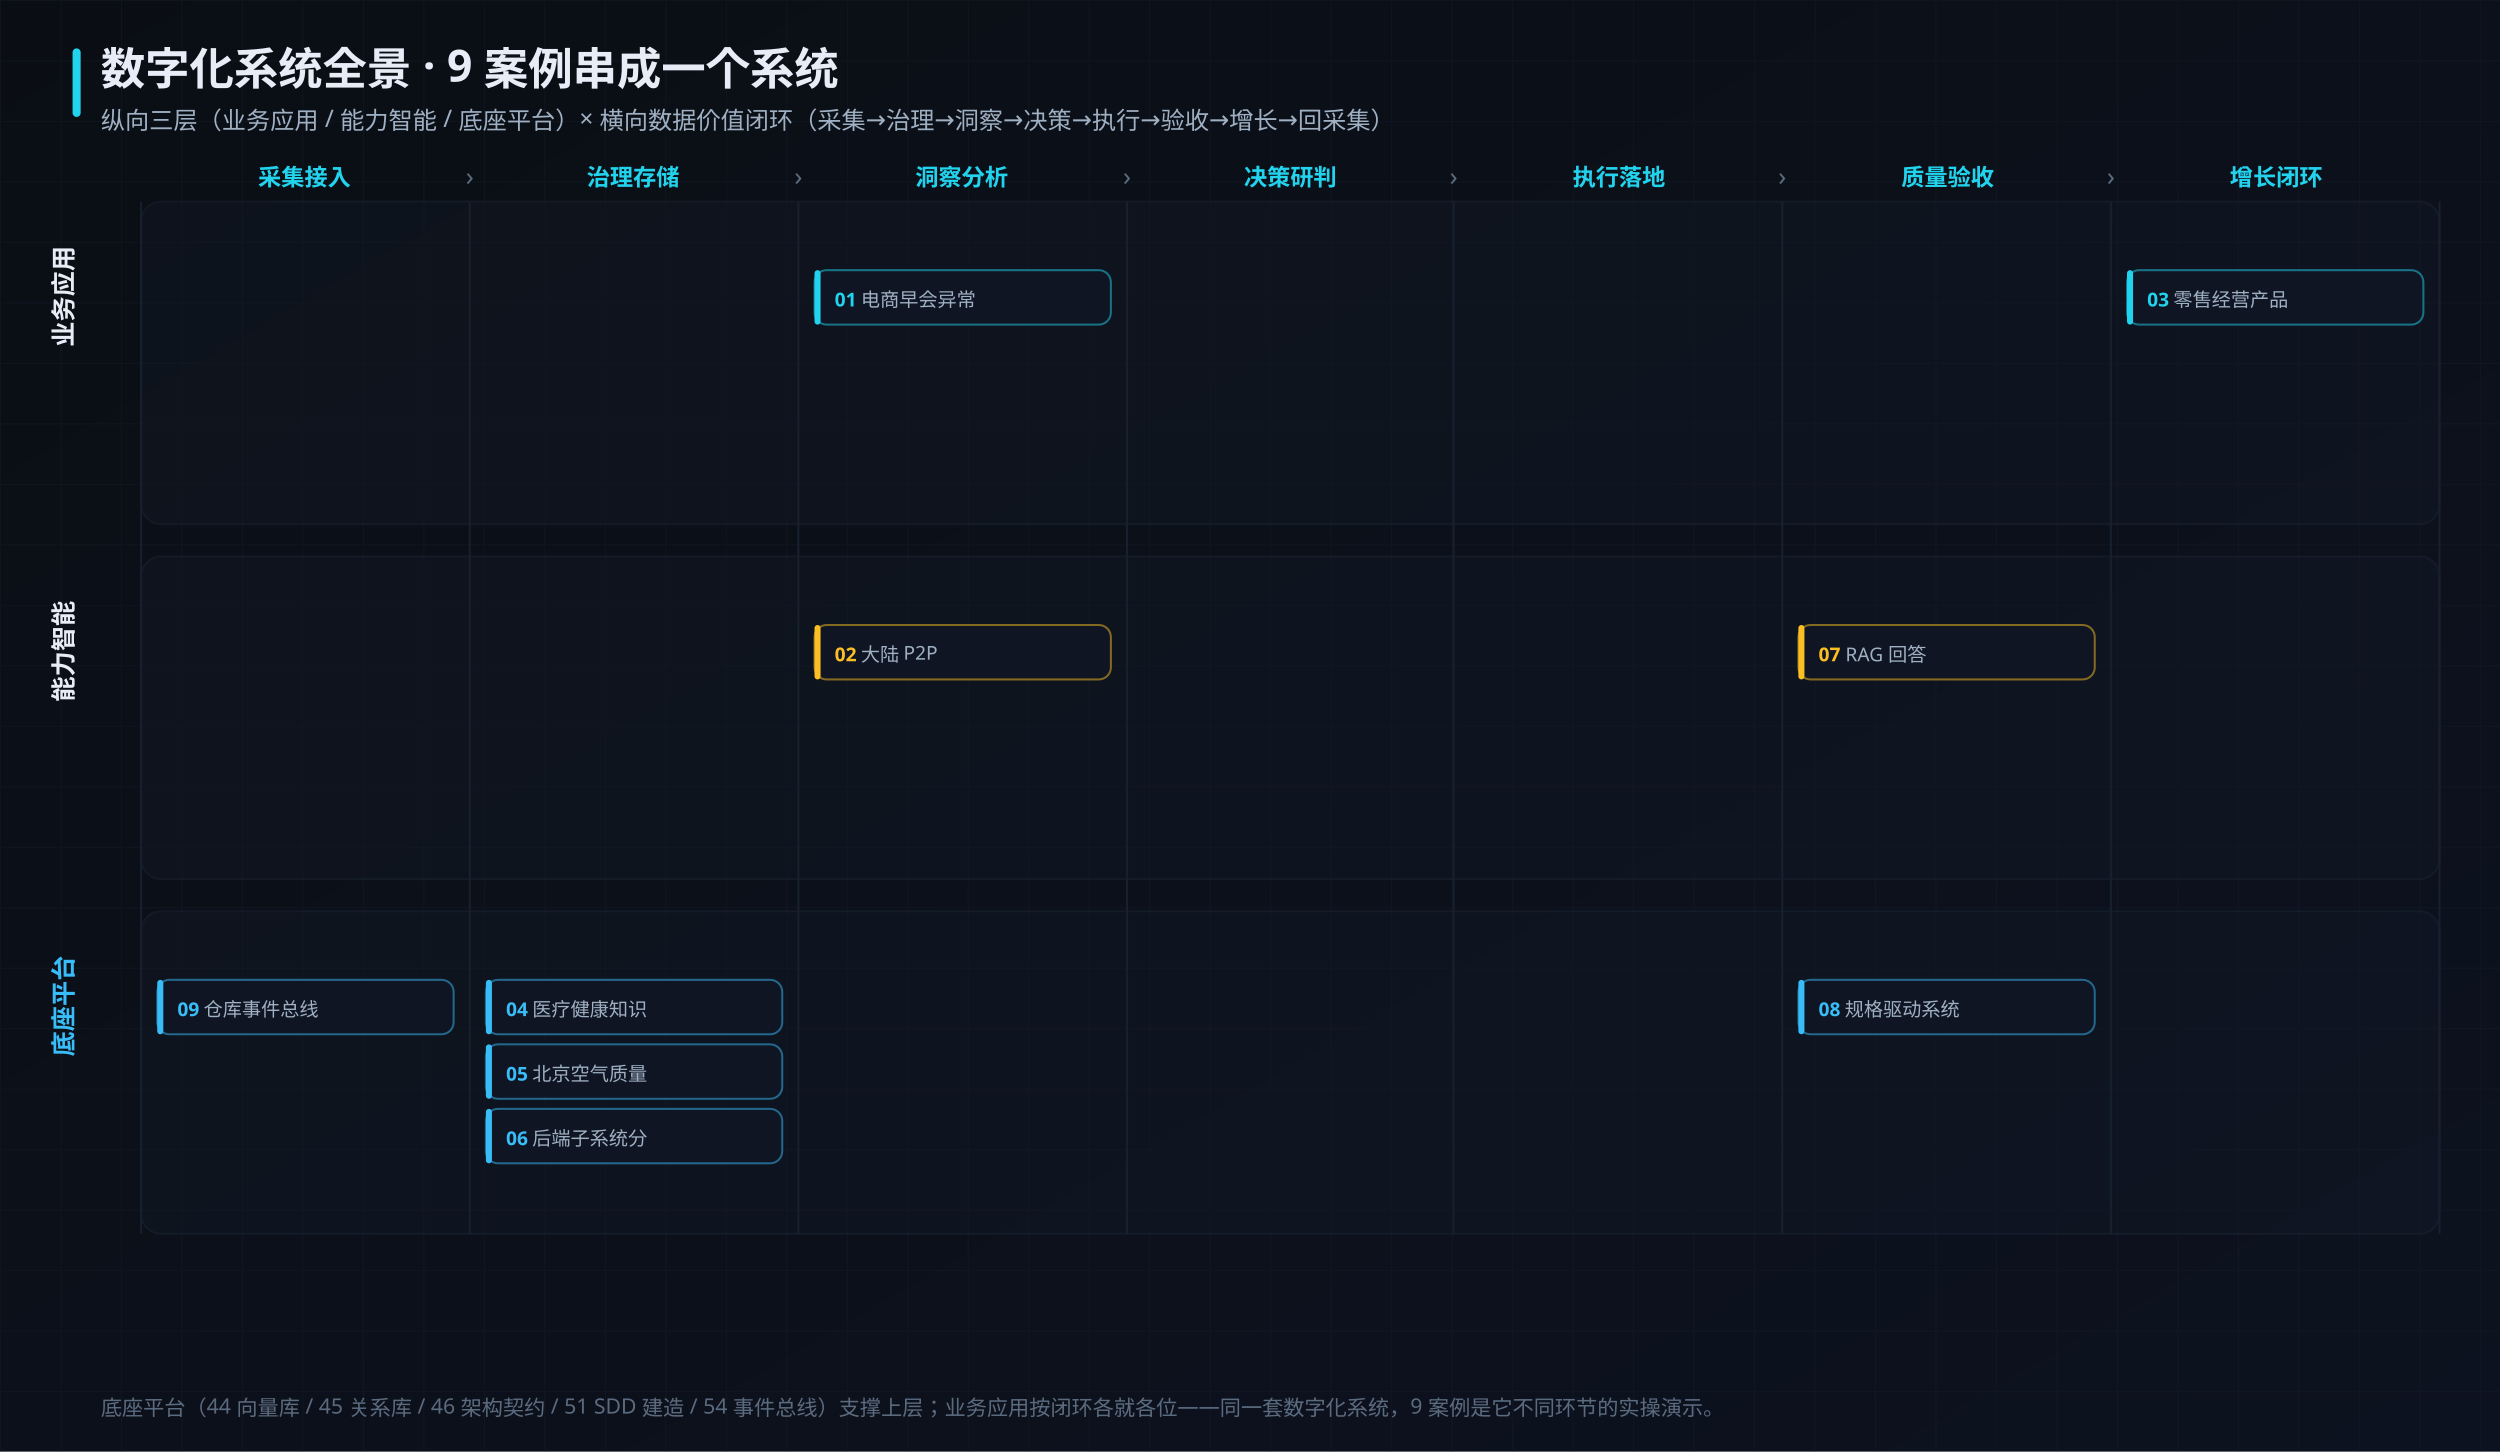
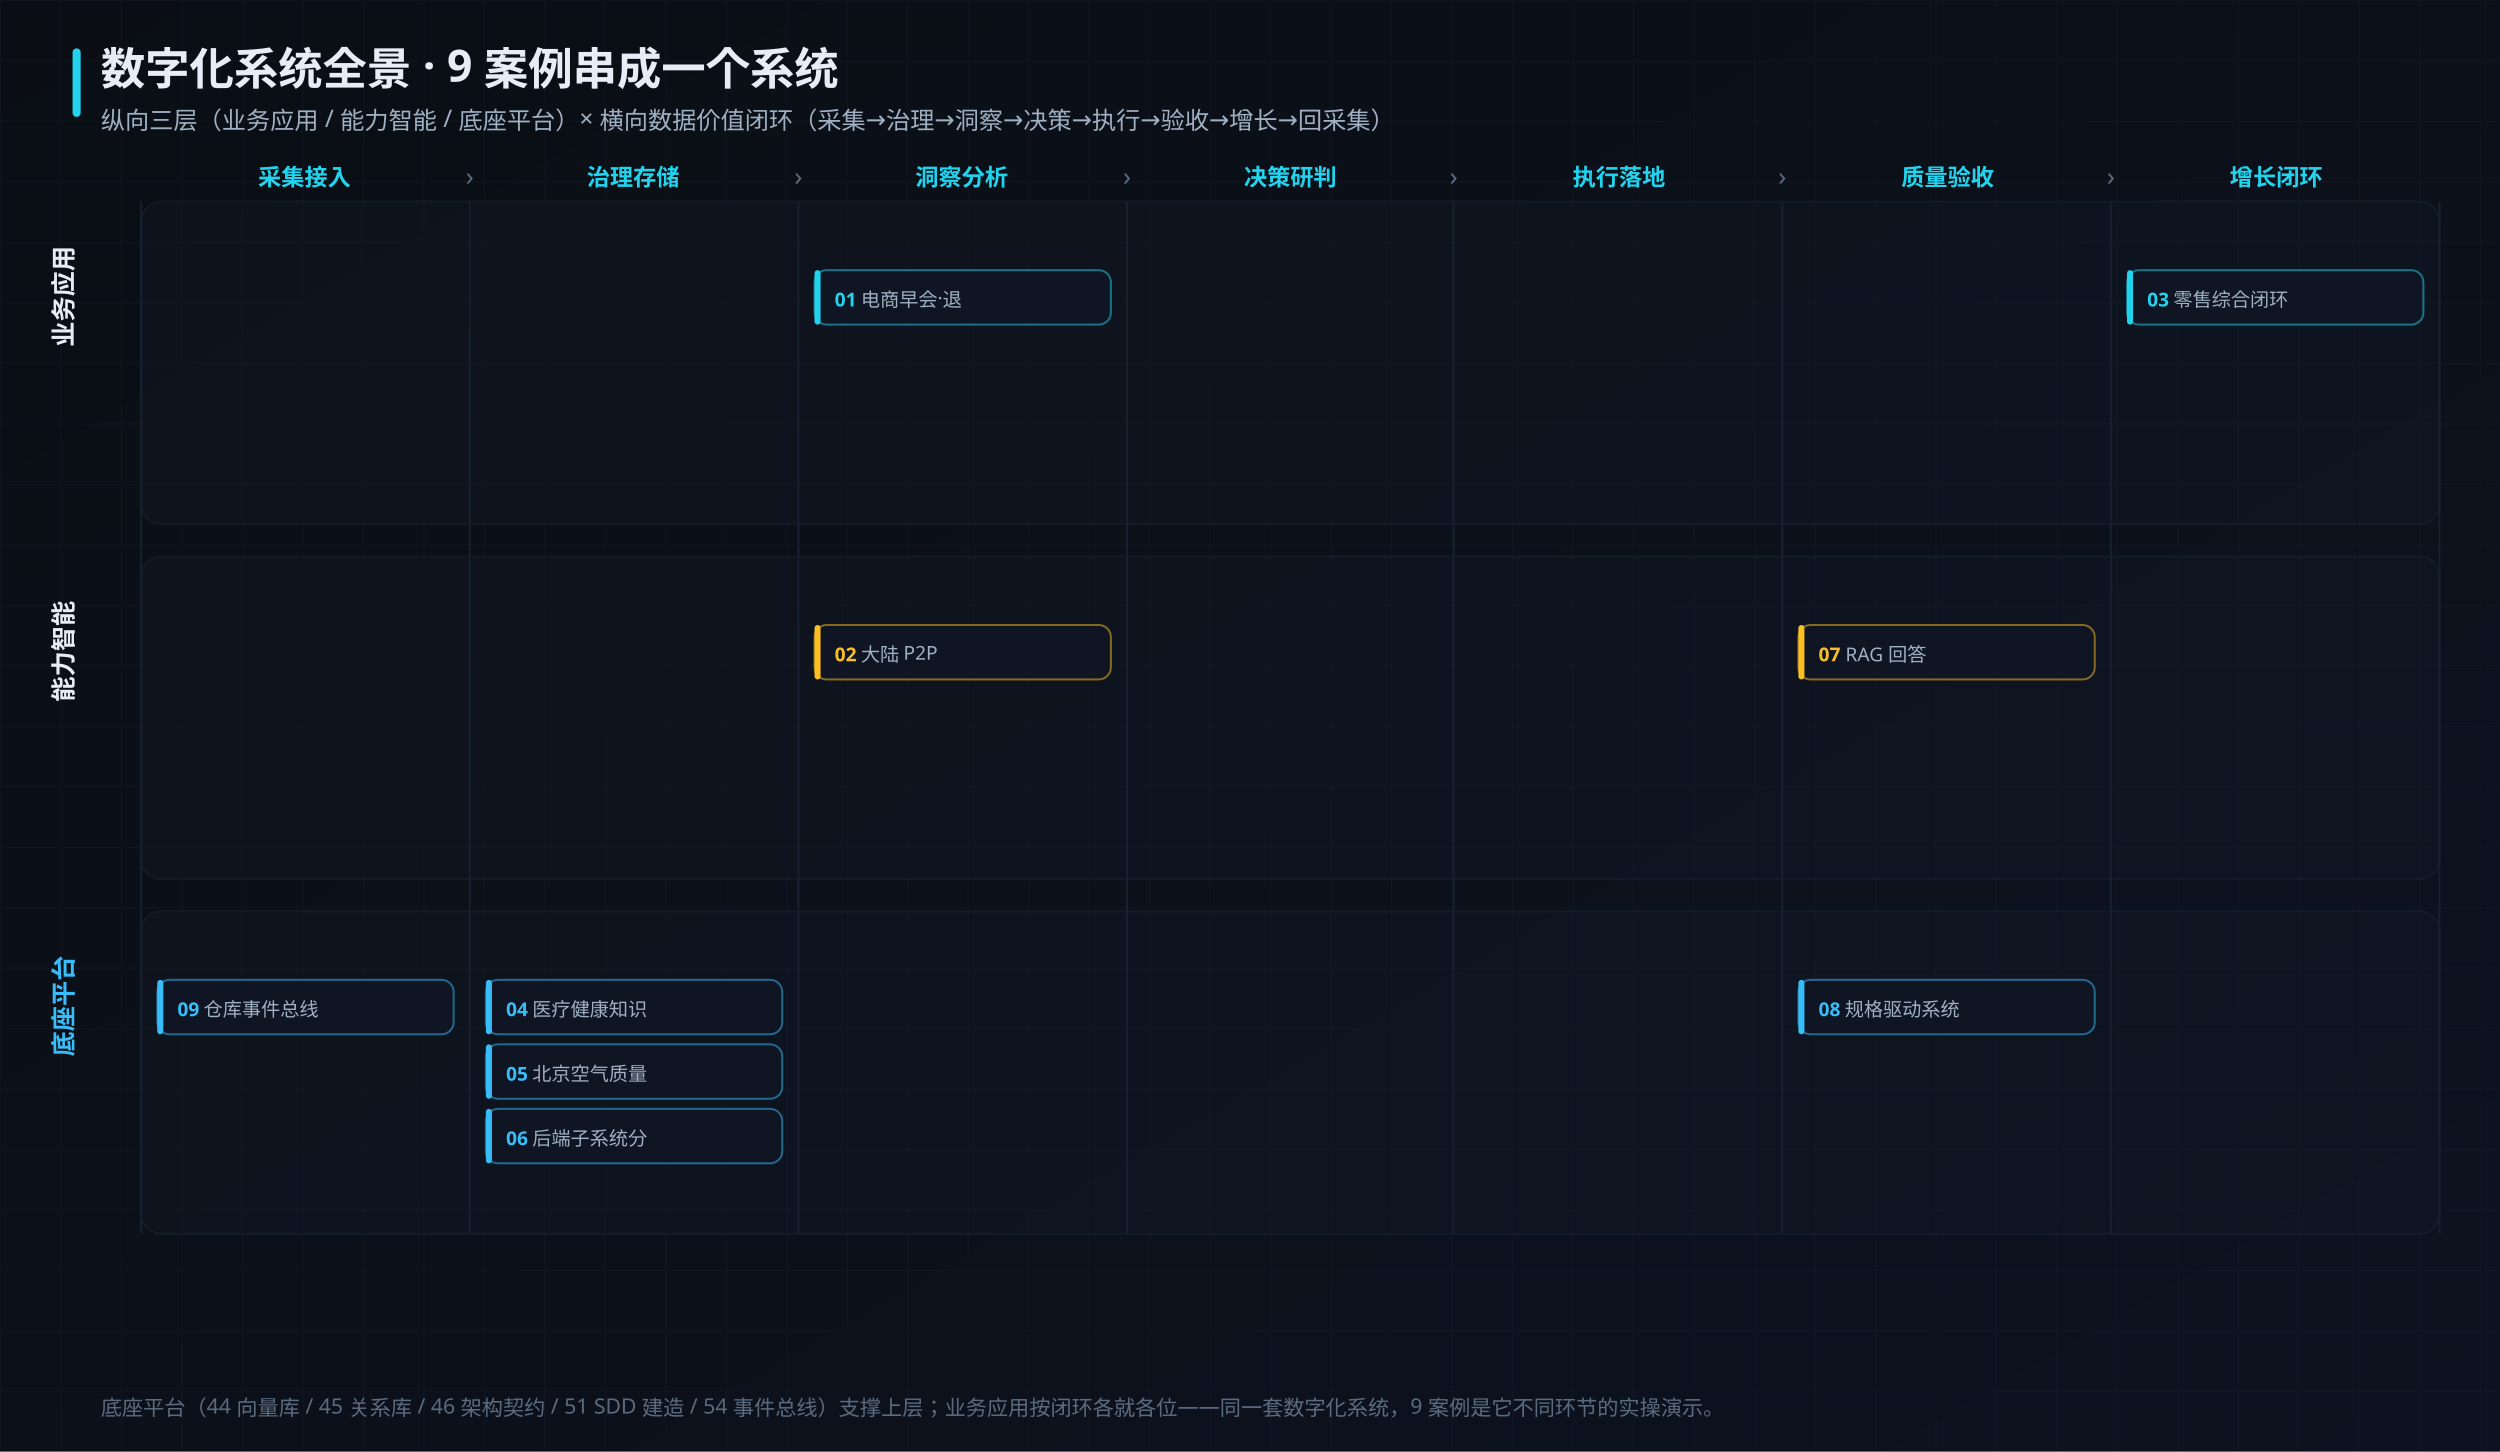
<svg xmlns="http://www.w3.org/2000/svg" viewBox="0 0 1240 720" font-family="PingFang SC,Microsoft YaHei,sans-serif">
  <defs>
    <linearGradient id="bg" x1="0" y1="0" x2="1" y2="1">
      <stop offset="0" stop-color="#0a0e14" />
      <stop offset="1" stop-color="#0d1220" />
    </linearGradient>
    <pattern id="grid" width="30" height="30" patternUnits="userSpaceOnUse">
      <path d="M30 0H0V30" fill="none" stroke="#16202e" stroke-width="1" />
    </pattern>
  </defs>
  <rect width="1240" height="720" fill="url(#bg)" />
  <rect width="1240" height="720" fill="url(#grid)" opacity="0.35" />
  <rect x="36" y="24" width="4" height="34" rx="2" fill="#22d3ee" />
  <text x="50" y="42" font-size="22" font-weight="750" fill="#e6edf6">数字化系统全景 · 9 案例串成一个系统</text>
  <text x="50" y="64" font-size="12" fill="#9fb0c3">纵向三层（业务应用 / 能力智能 / 底座平台）× 横向数据价值闭环（采集→治理→洞察→决策→执行→验收→增长→回采集）</text>
  <text x="151" y="92" font-size="11.5" font-weight="650" fill="#22d3ee" text-anchor="middle">采集接入</text>
  <text x="233" y="92" font-size="13" fill="#5b6b7f" text-anchor="middle">›</text>
  <text x="314" y="92" font-size="11.5" font-weight="650" fill="#22d3ee" text-anchor="middle">治理存储</text>
  <text x="396" y="92" font-size="13" fill="#5b6b7f" text-anchor="middle">›</text>
  <text x="477" y="92" font-size="11.5" font-weight="650" fill="#22d3ee" text-anchor="middle">洞察分析</text>
  <text x="559" y="92" font-size="13" fill="#5b6b7f" text-anchor="middle">›</text>
  <text x="640" y="92" font-size="11.5" font-weight="650" fill="#22d3ee" text-anchor="middle">决策研判</text>
  <text x="721" y="92" font-size="13" fill="#5b6b7f" text-anchor="middle">›</text>
  <text x="803" y="92" font-size="11.5" font-weight="650" fill="#22d3ee" text-anchor="middle">执行落地</text>
  <text x="884" y="92" font-size="13" fill="#5b6b7f" text-anchor="middle">›</text>
  <text x="966" y="92" font-size="11.5" font-weight="650" fill="#22d3ee" text-anchor="middle">质量验收</text>
  <text x="1047" y="92" font-size="13" fill="#5b6b7f" text-anchor="middle">›</text>
  <text x="1129" y="92" font-size="11.5" font-weight="650" fill="#22d3ee" text-anchor="middle">增长闭环</text>
  <rect x="70" y="100" width="1140" height="160" rx="10" fill="#121826" opacity="0.4" stroke="#1e2a3a" />
  <text x="36" y="122" font-size="12.5" font-weight="700" fill="#e6edf6" transform="rotate(-90 36 122)" text-anchor="end">业务应用</text>
  <rect x="70" y="276" width="1140" height="160" rx="10" fill="#121826" opacity="0.4" stroke="#1e2a3a" />
  <text x="36" y="298" font-size="12.5" font-weight="700" fill="#e6edf6" transform="rotate(-90 36 298)" text-anchor="end">能力智能</text>
  <rect x="70" y="452" width="1140" height="160" rx="10" fill="#121826" opacity="0.4" stroke="#1e2a3a" />
  <text x="36" y="474" font-size="12.5" font-weight="700" fill="#38bdf8" transform="rotate(-90 36 474)" text-anchor="end">底座平台</text>
  <line x1="70" y1="100" x2="70" y2="612" stroke="#16202e" />
  <line x1="233" y1="100" x2="233" y2="612" stroke="#16202e" />
  <line x1="396" y1="100" x2="396" y2="612" stroke="#16202e" />
  <line x1="559" y1="100" x2="559" y2="612" stroke="#16202e" />
  <line x1="721" y1="100" x2="721" y2="612" stroke="#16202e" />
  <line x1="884" y1="100" x2="884" y2="612" stroke="#16202e" />
  <line x1="1047" y1="100" x2="1047" y2="612" stroke="#16202e" />
  <line x1="1210" y1="100" x2="1210" y2="612" stroke="#16202e" />
  <rect x="404" y="134" width="147" height="27" rx="6" fill="#0f1522" stroke="#22d3ee" stroke-opacity="0.5" />
  <rect x="404" y="134" width="3" height="27" rx="1.5" fill="#22d3ee" />
  <text x="414" y="152" font-size="9.5" fill="#9fb0c3">
-     <tspan fill="#22d3ee" font-weight="700">01</tspan> 电商早会异常</text>
+     <tspan fill="#22d3ee" font-weight="700">01</tspan> 电商早会·退</text>
  <rect x="404" y="310" width="147" height="27" rx="6" fill="#0f1522" stroke="#fbbf24" stroke-opacity="0.5" />
  <rect x="404" y="310" width="3" height="27" rx="1.5" fill="#fbbf24" />
  <text x="414" y="328" font-size="9.5" fill="#9fb0c3">
    <tspan fill="#fbbf24" font-weight="700">02</tspan> 大陆 P2P</text>
  <rect x="1055" y="134" width="147" height="27" rx="6" fill="#0f1522" stroke="#22d3ee" stroke-opacity="0.5" />
  <rect x="1055" y="134" width="3" height="27" rx="1.5" fill="#22d3ee" />
  <text x="1065" y="152" font-size="9.5" fill="#9fb0c3">
-     <tspan fill="#22d3ee" font-weight="700">03</tspan> 零售经营产品</text>
+     <tspan fill="#22d3ee" font-weight="700">03</tspan> 零售综合闭环</text>
  <rect x="241" y="486" width="147" height="27" rx="6" fill="#0f1522" stroke="#38bdf8" stroke-opacity="0.5" />
  <rect x="241" y="486" width="3" height="27" rx="1.5" fill="#38bdf8" />
  <text x="251" y="504" font-size="9.5" fill="#9fb0c3">
    <tspan fill="#38bdf8" font-weight="700">04</tspan> 医疗健康知识</text>
  <rect x="241" y="518" width="147" height="27" rx="6" fill="#0f1522" stroke="#38bdf8" stroke-opacity="0.5" />
  <rect x="241" y="518" width="3" height="27" rx="1.5" fill="#38bdf8" />
  <text x="251" y="536" font-size="9.5" fill="#9fb0c3">
    <tspan fill="#38bdf8" font-weight="700">05</tspan> 北京空气质量</text>
  <rect x="241" y="550" width="147" height="27" rx="6" fill="#0f1522" stroke="#38bdf8" stroke-opacity="0.5" />
  <rect x="241" y="550" width="3" height="27" rx="1.5" fill="#38bdf8" />
  <text x="251" y="568" font-size="9.5" fill="#9fb0c3">
    <tspan fill="#38bdf8" font-weight="700">06</tspan> 后端子系统分</text>
  <rect x="892" y="310" width="147" height="27" rx="6" fill="#0f1522" stroke="#fbbf24" stroke-opacity="0.5" />
  <rect x="892" y="310" width="3" height="27" rx="1.5" fill="#fbbf24" />
  <text x="902" y="328" font-size="9.5" fill="#9fb0c3">
    <tspan fill="#fbbf24" font-weight="700">07</tspan> RAG 回答</text>
  <rect x="892" y="486" width="147" height="27" rx="6" fill="#0f1522" stroke="#38bdf8" stroke-opacity="0.5" />
  <rect x="892" y="486" width="3" height="27" rx="1.5" fill="#38bdf8" />
  <text x="902" y="504" font-size="9.5" fill="#9fb0c3">
    <tspan fill="#38bdf8" font-weight="700">08</tspan> 规格驱动系统</text>
  <rect x="78" y="486" width="147" height="27" rx="6" fill="#0f1522" stroke="#38bdf8" stroke-opacity="0.5" />
  <rect x="78" y="486" width="3" height="27" rx="1.5" fill="#38bdf8" />
  <text x="88" y="504" font-size="9.5" fill="#9fb0c3">
    <tspan fill="#38bdf8" font-weight="700">09</tspan> 仓库事件总线</text>
  <text x="50" y="702" font-size="10.5" fill="#5b6b7f">底座平台（44 向量库 / 45 关系库 / 46 架构契约 / 51 SDD 建造 / 54 事件总线）支撑上层；业务应用按闭环各就各位——同一套数字化系统，9 案例是它不同环节的实操演示。</text>
</svg>
